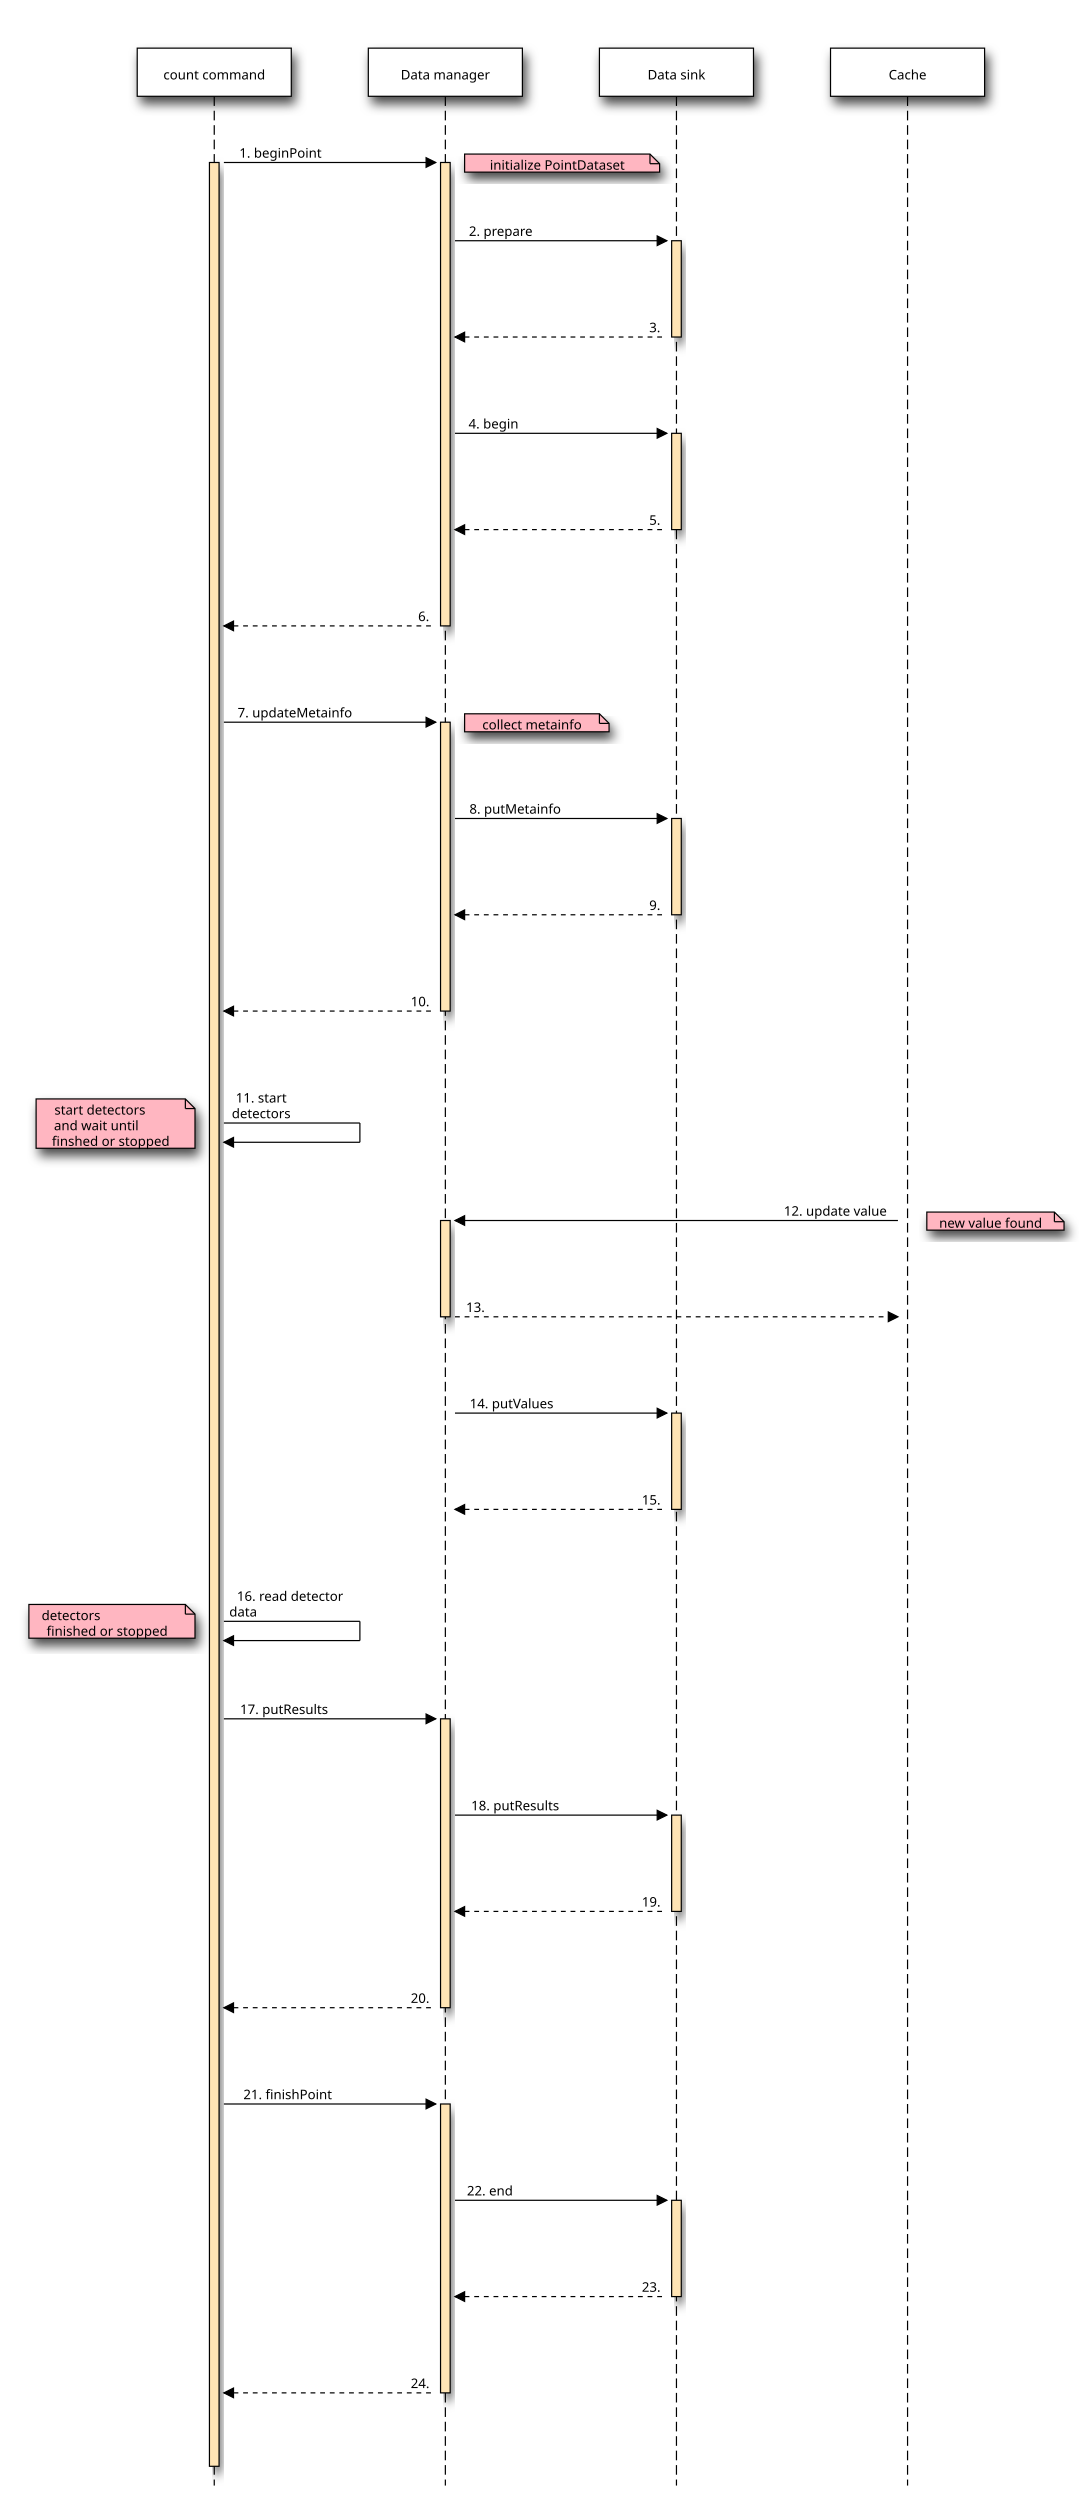
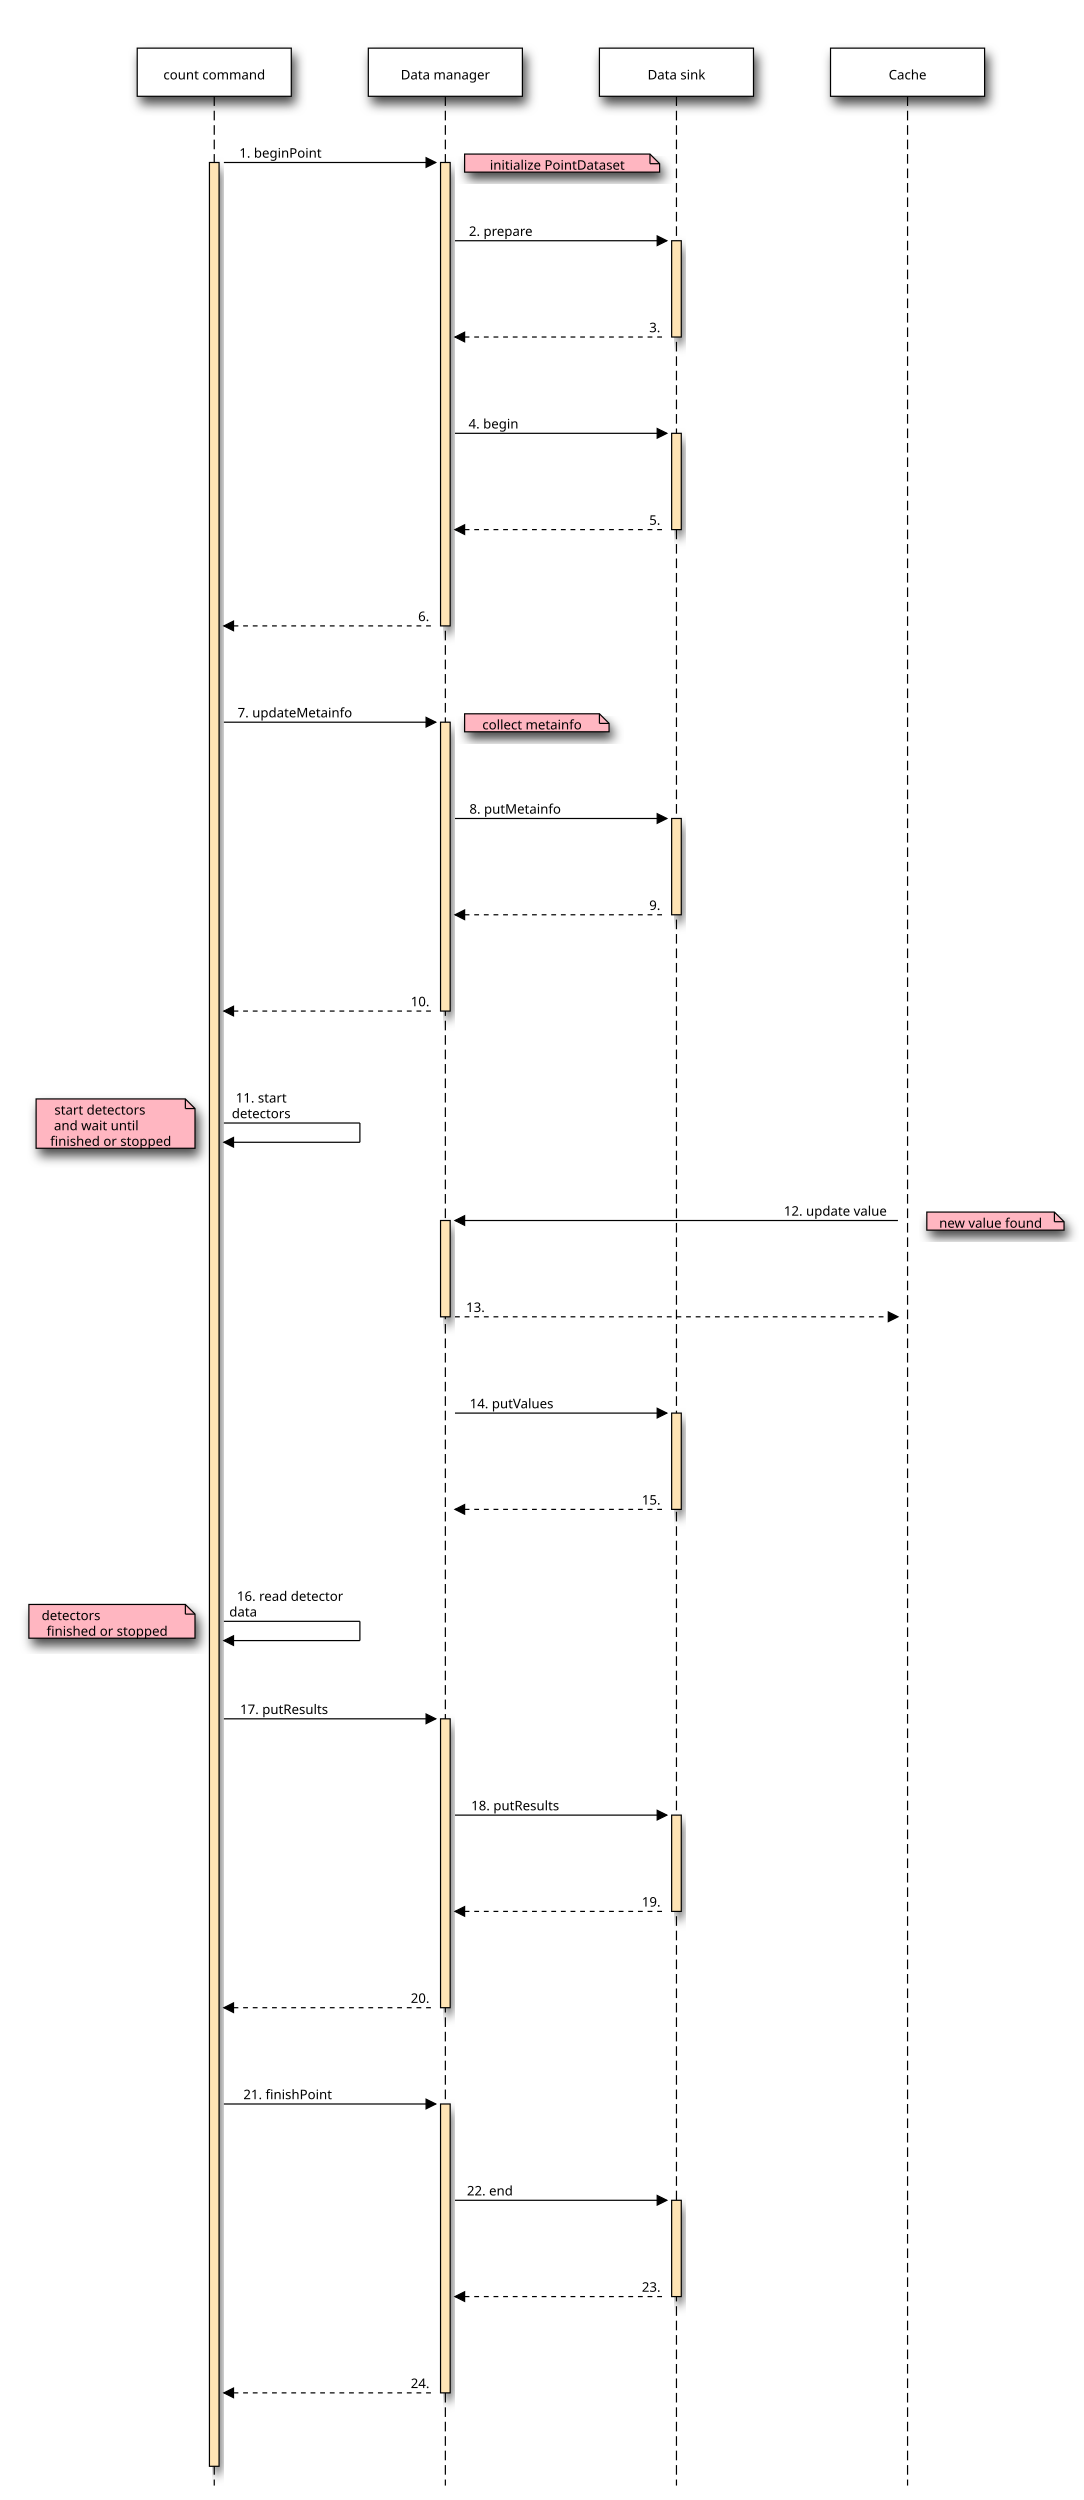
<svg xmlns="http://www.w3.org/2000/svg" viewBox="0 0 900 2077">
  <defs id="defs_block">
    <filter height="1.504" id="filter_blur" width="1.157" x="-0.079" y="-0.252">
      <feGaussianBlur id="feGaussianBlur3780" stdDeviation="4.2" />
    </filter>
  </defs>
  <rect fill="rgb(0,0,0)" height="1914" style="filter:url(#filter_blur);opacity:0.7;fill-opacity:1" width="8" x="177" y="141" />
  <rect fill="rgb(0,0,0)" height="385" style="filter:url(#filter_blur);opacity:0.7;fill-opacity:1" width="8" x="369" y="141" />
  <rect fill="rgb(0,0,0)" height="240" style="filter:url(#filter_blur);opacity:0.7;fill-opacity:1" width="8" x="369" y="606" />
  <rect fill="rgb(0,0,0)" height="80" style="filter:url(#filter_blur);opacity:0.7;fill-opacity:1" width="8" x="369" y="1020" />
  <rect fill="rgb(0,0,0)" height="240" style="filter:url(#filter_blur);opacity:0.7;fill-opacity:1" width="8" x="369" y="1434" />
  <rect fill="rgb(0,0,0)" height="240" style="filter:url(#filter_blur);opacity:0.7;fill-opacity:1" width="8" x="369" y="1754" />
  <rect fill="rgb(0,0,0)" height="80" style="filter:url(#filter_blur);opacity:0.7;fill-opacity:1" width="8" x="561" y="206" />
  <rect fill="rgb(0,0,0)" height="80" style="filter:url(#filter_blur);opacity:0.7;fill-opacity:1" width="8" x="561" y="366" />
  <rect fill="rgb(0,0,0)" height="80" style="filter:url(#filter_blur);opacity:0.7;fill-opacity:1" width="8" x="561" y="686" />
  <rect fill="rgb(0,0,0)" height="80" style="filter:url(#filter_blur);opacity:0.7;fill-opacity:1" width="8" x="561" y="1180" />
  <rect fill="rgb(0,0,0)" height="80" style="filter:url(#filter_blur);opacity:0.7;fill-opacity:1" width="8" x="561" y="1514" />
  <rect fill="rgb(0,0,0)" height="80" style="filter:url(#filter_blur);opacity:0.7;fill-opacity:1" width="8" x="561" y="1834" />
  <polygon fill="rgb(0,0,0)" points="389,134 543,134 551,142 551,149 389,149 389,134" stroke="rgb(0,0,0)" style="filter:url(#filter_blur);opacity:0.7;fill-opacity:1" />
  <polygon fill="rgb(0,0,0)" points="389,599 501,599 509,607 509,614 389,614 389,599" stroke="rgb(0,0,0)" style="filter:url(#filter_blur);opacity:0.7;fill-opacity:1" />
  <polygon fill="rgb(0,0,0)" points="33,919 157,919 165,927 165,960 33,960 33,919" stroke="rgb(0,0,0)" style="filter:url(#filter_blur);opacity:0.7;fill-opacity:1" />
  <polygon fill="rgb(0,0,0)" points="773,1013 879,1013 887,1021 887,1028 773,1028 773,1013" stroke="rgb(0,0,0)" style="filter:url(#filter_blur);opacity:0.7;fill-opacity:1" />
  <polygon fill="rgb(0,0,0)" points="27,1339 157,1339 165,1347 165,1367 27,1367 27,1339" stroke="rgb(0,0,0)" style="filter:url(#filter_blur);opacity:0.7;fill-opacity:1" />
  <rect fill="rgb(0,0,0)" height="40" stroke="rgb(0,0,0)" style="filter:url(#filter_blur);opacity:0.7;fill-opacity:1" width="128" x="117" y="46" />
  <rect fill="rgb(0,0,0)" height="40" stroke="rgb(0,0,0)" style="filter:url(#filter_blur);opacity:0.7;fill-opacity:1" width="128" x="309" y="46" />
  <rect fill="rgb(0,0,0)" height="40" stroke="rgb(0,0,0)" style="filter:url(#filter_blur);opacity:0.7;fill-opacity:1" width="128" x="501" y="46" />
  <rect fill="rgb(0,0,0)" height="40" stroke="rgb(0,0,0)" style="filter:url(#filter_blur);opacity:0.7;fill-opacity:1" width="128" x="693" y="46" />
  <path d="M 178 80 L 178 2065" fill="none" stroke="rgb(0,0,0)" stroke-dasharray="8 4" />
  <rect fill="moccasin" height="1914" stroke="rgb(0,0,0)" width="8" x="174" y="135" />
  <path d="M 370 80 L 370 2065" fill="none" stroke="rgb(0,0,0)" stroke-dasharray="8 4" />
  <rect fill="moccasin" height="385" stroke="rgb(0,0,0)" width="8" x="366" y="135" />
  <rect fill="moccasin" height="240" stroke="rgb(0,0,0)" width="8" x="366" y="600" />
  <rect fill="moccasin" height="80" stroke="rgb(0,0,0)" width="8" x="366" y="1014" />
  <rect fill="moccasin" height="240" stroke="rgb(0,0,0)" width="8" x="366" y="1428" />
  <rect fill="moccasin" height="240" stroke="rgb(0,0,0)" width="8" x="366" y="1748" />
  <path d="M 562 80 L 562 2065" fill="none" stroke="rgb(0,0,0)" stroke-dasharray="8 4" />
  <rect fill="moccasin" height="80" stroke="rgb(0,0,0)" width="8" x="558" y="200" />
  <rect fill="moccasin" height="80" stroke="rgb(0,0,0)" width="8" x="558" y="360" />
  <rect fill="moccasin" height="80" stroke="rgb(0,0,0)" width="8" x="558" y="680" />
  <rect fill="moccasin" height="80" stroke="rgb(0,0,0)" width="8" x="558" y="1174" />
  <rect fill="moccasin" height="80" stroke="rgb(0,0,0)" width="8" x="558" y="1508" />
  <rect fill="moccasin" height="80" stroke="rgb(0,0,0)" width="8" x="558" y="1828" />
  <path d="M 754 80 L 754 2065" fill="none" stroke="rgb(0,0,0)" stroke-dasharray="8 4" />
  <rect fill="rgb(255,255,255)" height="40" stroke="rgb(0,0,0)" width="128" x="114" y="40" />
  <text fill="rgb(0,0,0)" font-family="sans-serif" font-size="11" font-style="normal" font-weight="normal" text-anchor="middle" textLength="78" x="178.0" y="66">count command</text>
  <rect fill="rgb(255,255,255)" height="40" stroke="rgb(0,0,0)" width="128" x="306" y="40" />
  <text fill="rgb(0,0,0)" font-family="sans-serif" font-size="11" font-style="normal" font-weight="normal" text-anchor="middle" textLength="72" x="370.0" y="66">Data manager</text>
  <rect fill="rgb(255,255,255)" height="40" stroke="rgb(0,0,0)" width="128" x="498" y="40" />
  <text fill="rgb(0,0,0)" font-family="sans-serif" font-size="11" font-style="normal" font-weight="normal" text-anchor="middle" textLength="54" x="562.0" y="66">Data sink</text>
  <rect fill="rgb(255,255,255)" height="40" stroke="rgb(0,0,0)" width="128" x="690" y="40" />
  <text fill="rgb(0,0,0)" font-family="sans-serif" font-size="11" font-style="normal" font-weight="normal" text-anchor="middle" textLength="30" x="754.0" y="66">Cache</text>
  <path d="M 186 135 L 362 135" fill="none" stroke="rgb(0,0,0)" />
  <polygon fill="rgb(0,0,0)" points="354,131 362,135 354,139" stroke="rgb(0,0,0)" />
  <polygon fill="rgb(255,182,193)" points="386,128 540,128 548,136 548,143 386,143 386,128" stroke="rgb(0,0,0)" />
  <path d="M 540 128 L 540 136" fill="none" stroke="rgb(0,0,0)" />
  <path d="M 540 136 L 548 136" fill="none" stroke="rgb(0,0,0)" />
  <text fill="rgb(0,0,0)" font-family="sans-serif" font-size="11" font-style="normal" font-weight="normal" text-anchor="middle" textLength="138" x="463.0" y="141">initialize PointDataset</text>
  <path d="M 378 200 L 554 200" fill="none" stroke="rgb(0,0,0)" />
  <polygon fill="rgb(0,0,0)" points="546,196 554,200 546,204" stroke="rgb(0,0,0)" />
  <path d="M 378 280 L 554 280" fill="none" stroke="rgb(0,0,0)" stroke-dasharray="4" />
  <polygon fill="rgb(0,0,0)" points="386,276 378,280 386,284" stroke="rgb(0,0,0)" />
  <path d="M 378 360 L 554 360" fill="none" stroke="rgb(0,0,0)" />
  <polygon fill="rgb(0,0,0)" points="546,356 554,360 546,364" stroke="rgb(0,0,0)" />
  <path d="M 378 440 L 554 440" fill="none" stroke="rgb(0,0,0)" stroke-dasharray="4" />
  <polygon fill="rgb(0,0,0)" points="386,436 378,440 386,444" stroke="rgb(0,0,0)" />
  <path d="M 186 520 L 362 520" fill="none" stroke="rgb(0,0,0)" stroke-dasharray="4" />
  <polygon fill="rgb(0,0,0)" points="194,516 186,520 194,524" stroke="rgb(0,0,0)" />
  <path d="M 186 600 L 362 600" fill="none" stroke="rgb(0,0,0)" />
  <polygon fill="rgb(0,0,0)" points="354,596 362,600 354,604" stroke="rgb(0,0,0)" />
  <polygon fill="rgb(255,182,193)" points="386,593 498,593 506,601 506,608 386,608 386,593" stroke="rgb(0,0,0)" />
  <path d="M 498 593 L 498 601" fill="none" stroke="rgb(0,0,0)" />
  <path d="M 498 601 L 506 601" fill="none" stroke="rgb(0,0,0)" />
  <text fill="rgb(0,0,0)" font-family="sans-serif" font-size="11" font-style="normal" font-weight="normal" text-anchor="middle" textLength="96" x="442.0" y="606">collect metainfo</text>
  <path d="M 378 680 L 554 680" fill="none" stroke="rgb(0,0,0)" />
  <polygon fill="rgb(0,0,0)" points="546,676 554,680 546,684" stroke="rgb(0,0,0)" />
  <path d="M 378 760 L 554 760" fill="none" stroke="rgb(0,0,0)" stroke-dasharray="4" />
  <polygon fill="rgb(0,0,0)" points="386,756 378,760 386,764" stroke="rgb(0,0,0)" />
  <path d="M 186 840 L 362 840" fill="none" stroke="rgb(0,0,0)" stroke-dasharray="4" />
  <polygon fill="rgb(0,0,0)" points="194,836 186,840 194,844" stroke="rgb(0,0,0)" />
  <path d="M 186 933 L 299 933" fill="none" stroke="rgb(0,0,0)" />
  <path d="M 299 933 L 299 949" fill="none" stroke="rgb(0,0,0)" />
  <path d="M 299 949 L 186 949" fill="none" stroke="rgb(0,0,0)" />
  <polygon fill="rgb(0,0,0)" points="194,945 186,949 194,953" stroke="rgb(0,0,0)" />
  <polygon fill="rgb(255,182,193)" points="30,913 154,913 162,921 162,954 30,954 30,913" stroke="rgb(0,0,0)" />
  <path d="M 154 913 L 154 921" fill="none" stroke="rgb(0,0,0)" />
  <path d="M 154 921 L 162 921" fill="none" stroke="rgb(0,0,0)" />
  <text fill="rgb(0,0,0)" font-family="sans-serif" font-size="11" font-style="normal" font-weight="normal" text-anchor="middle" textLength="90" x="83.0" y="926">start detectors</text>
  <text fill="rgb(0,0,0)" font-family="sans-serif" font-size="11" font-style="normal" font-weight="normal" text-anchor="middle" textLength="84" x="80.0" y="939">and wait until</text>
-   <text fill="rgb(0,0,0)" font-family="sans-serif" font-size="11" font-style="normal" font-weight="normal" text-anchor="middle" textLength="108" x="92.0" y="952">finshed or stopped</text>
+   <text fill="rgb(0,0,0)" font-family="sans-serif" font-size="11" font-style="normal" font-weight="normal" text-anchor="middle" textLength="108" x="92.0" y="952">finished or stopped</text>
  <path d="M 378 1014 L 746 1014" fill="none" stroke="rgb(0,0,0)" />
  <polygon fill="rgb(0,0,0)" points="386,1010 378,1014 386,1018" stroke="rgb(0,0,0)" />
  <polygon fill="rgb(255,182,193)" points="770,1007 876,1007 884,1015 884,1022 770,1022 770,1007" stroke="rgb(0,0,0)" />
  <path d="M 876 1007 L 876 1015" fill="none" stroke="rgb(0,0,0)" />
  <path d="M 876 1015 L 884 1015" fill="none" stroke="rgb(0,0,0)" />
  <text fill="rgb(0,0,0)" font-family="sans-serif" font-size="11" font-style="normal" font-weight="normal" text-anchor="middle" textLength="90" x="823.0" y="1020">new value found</text>
  <path d="M 378 1094 L 746 1094" fill="none" stroke="rgb(0,0,0)" stroke-dasharray="4" />
  <polygon fill="rgb(0,0,0)" points="738,1090 746,1094 738,1098" stroke="rgb(0,0,0)" />
  <path d="M 378 1174 L 554 1174" fill="none" stroke="rgb(0,0,0)" />
  <polygon fill="rgb(0,0,0)" points="546,1170 554,1174 546,1178" stroke="rgb(0,0,0)" />
  <path d="M 378 1254 L 554 1254" fill="none" stroke="rgb(0,0,0)" stroke-dasharray="4" />
  <polygon fill="rgb(0,0,0)" points="386,1250 378,1254 386,1258" stroke="rgb(0,0,0)" />
  <path d="M 186 1347 L 299 1347" fill="none" stroke="rgb(0,0,0)" />
  <path d="M 299 1347 L 299 1363" fill="none" stroke="rgb(0,0,0)" />
  <path d="M 299 1363 L 186 1363" fill="none" stroke="rgb(0,0,0)" />
  <polygon fill="rgb(0,0,0)" points="194,1359 186,1363 194,1367" stroke="rgb(0,0,0)" />
  <polygon fill="rgb(255,182,193)" points="24,1333 154,1333 162,1341 162,1361 24,1361 24,1333" stroke="rgb(0,0,0)" />
  <path d="M 154 1333 L 154 1341" fill="none" stroke="rgb(0,0,0)" />
  <path d="M 154 1341 L 162 1341" fill="none" stroke="rgb(0,0,0)" />
  <text fill="rgb(0,0,0)" font-family="sans-serif" font-size="11" font-style="normal" font-weight="normal" text-anchor="middle" textLength="54" x="59.0" y="1346">detectors</text>
  <text fill="rgb(0,0,0)" font-family="sans-serif" font-size="11" font-style="normal" font-weight="normal" text-anchor="middle" textLength="114" x="89.0" y="1359">finished or stopped</text>
  <path d="M 186 1428 L 362 1428" fill="none" stroke="rgb(0,0,0)" />
  <polygon fill="rgb(0,0,0)" points="354,1424 362,1428 354,1432" stroke="rgb(0,0,0)" />
  <path d="M 378 1508 L 554 1508" fill="none" stroke="rgb(0,0,0)" />
  <polygon fill="rgb(0,0,0)" points="546,1504 554,1508 546,1512" stroke="rgb(0,0,0)" />
  <path d="M 378 1588 L 554 1588" fill="none" stroke="rgb(0,0,0)" stroke-dasharray="4" />
  <polygon fill="rgb(0,0,0)" points="386,1584 378,1588 386,1592" stroke="rgb(0,0,0)" />
  <path d="M 186 1668 L 362 1668" fill="none" stroke="rgb(0,0,0)" stroke-dasharray="4" />
  <polygon fill="rgb(0,0,0)" points="194,1664 186,1668 194,1672" stroke="rgb(0,0,0)" />
  <path d="M 186 1748 L 362 1748" fill="none" stroke="rgb(0,0,0)" />
  <polygon fill="rgb(0,0,0)" points="354,1744 362,1748 354,1752" stroke="rgb(0,0,0)" />
  <path d="M 378 1828 L 554 1828" fill="none" stroke="rgb(0,0,0)" />
  <polygon fill="rgb(0,0,0)" points="546,1824 554,1828 546,1832" stroke="rgb(0,0,0)" />
  <path d="M 378 1908 L 554 1908" fill="none" stroke="rgb(0,0,0)" stroke-dasharray="4" />
  <polygon fill="rgb(0,0,0)" points="386,1904 378,1908 386,1912" stroke="rgb(0,0,0)" />
  <path d="M 186 1988 L 362 1988" fill="none" stroke="rgb(0,0,0)" stroke-dasharray="4" />
  <polygon fill="rgb(0,0,0)" points="194,1984 186,1988 194,1992" stroke="rgb(0,0,0)" />
  <text fill="rgb(0,0,0)" font-family="sans-serif" font-size="11" font-style="normal" font-weight="normal" text-anchor="middle" textLength="78" x="233.0" y="131">1. beginPoint</text>
  <text fill="rgb(0,0,0)" font-family="sans-serif" font-size="11" font-style="normal" font-weight="normal" text-anchor="middle" textLength="60" x="416.0" y="196">2. prepare</text>
  <text fill="rgb(0,0,0)" font-family="sans-serif" font-size="11" font-style="normal" font-weight="normal" text-anchor="middle" textLength="12" x="544.0" y="276">3.</text>
  <text fill="rgb(0,0,0)" font-family="sans-serif" font-size="11" font-style="normal" font-weight="normal" text-anchor="middle" textLength="48" x="410.0" y="356">4. begin</text>
  <text fill="rgb(0,0,0)" font-family="sans-serif" font-size="11" font-style="normal" font-weight="normal" text-anchor="middle" textLength="12" x="544.0" y="436">5.</text>
  <text fill="rgb(0,0,0)" font-family="sans-serif" font-size="11" font-style="normal" font-weight="normal" text-anchor="middle" textLength="12" x="352.0" y="516">6.</text>
  <text fill="rgb(0,0,0)" font-family="sans-serif" font-size="11" font-style="normal" font-weight="normal" text-anchor="middle" textLength="102" x="245.0" y="596">7. updateMetainfo</text>
  <text fill="rgb(0,0,0)" font-family="sans-serif" font-size="11" font-style="normal" font-weight="normal" text-anchor="middle" textLength="84" x="428.0" y="676">8. putMetainfo</text>
  <text fill="rgb(0,0,0)" font-family="sans-serif" font-size="11" font-style="normal" font-weight="normal" text-anchor="middle" textLength="12" x="544.0" y="756">9.</text>
  <text fill="rgb(0,0,0)" font-family="sans-serif" font-size="11" font-style="normal" font-weight="normal" text-anchor="middle" textLength="18" x="349.0" y="836">10.</text>
  <text fill="rgb(0,0,0)" font-family="sans-serif" font-size="11" font-style="normal" font-weight="normal" text-anchor="middle" textLength="54" x="217.0" y="916">11. start</text>
  <text fill="rgb(0,0,0)" font-family="sans-serif" font-size="11" font-style="normal" font-weight="normal" text-anchor="middle" textLength="54" x="217.0" y="929">detectors</text>
  <text fill="rgb(0,0,0)" font-family="sans-serif" font-size="11" font-style="normal" font-weight="normal" text-anchor="middle" textLength="96" x="694.0" y="1010">12. update value</text>
  <text fill="rgb(0,0,0)" font-family="sans-serif" font-size="11" font-style="normal" font-weight="normal" text-anchor="middle" textLength="18" x="395.0" y="1090">13.</text>
  <text fill="rgb(0,0,0)" font-family="sans-serif" font-size="11" font-style="normal" font-weight="normal" text-anchor="middle" textLength="78" x="425.0" y="1170">14. putValues</text>
  <text fill="rgb(0,0,0)" font-family="sans-serif" font-size="11" font-style="normal" font-weight="normal" text-anchor="middle" textLength="18" x="541.0" y="1250">15.</text>
  <text fill="rgb(0,0,0)" font-family="sans-serif" font-size="11" font-style="normal" font-weight="normal" text-anchor="middle" textLength="102" x="241.0" y="1330">16. read detector</text>
  <text fill="rgb(0,0,0)" font-family="sans-serif" font-size="11" font-style="normal" font-weight="normal" text-anchor="middle" textLength="24" x="202.0" y="1343">data</text>
  <text fill="rgb(0,0,0)" font-family="sans-serif" font-size="11" font-style="normal" font-weight="normal" text-anchor="middle" textLength="84" x="236.0" y="1424">17. putResults</text>
  <text fill="rgb(0,0,0)" font-family="sans-serif" font-size="11" font-style="normal" font-weight="normal" text-anchor="middle" textLength="84" x="428.0" y="1504">18. putResults</text>
  <text fill="rgb(0,0,0)" font-family="sans-serif" font-size="11" font-style="normal" font-weight="normal" text-anchor="middle" textLength="18" x="541.0" y="1584">19.</text>
  <text fill="rgb(0,0,0)" font-family="sans-serif" font-size="11" font-style="normal" font-weight="normal" text-anchor="middle" textLength="18" x="349.0" y="1664">20.</text>
  <text fill="rgb(0,0,0)" font-family="sans-serif" font-size="11" font-style="normal" font-weight="normal" text-anchor="middle" textLength="90" x="239.0" y="1744">21. finishPoint</text>
  <text fill="rgb(0,0,0)" font-family="sans-serif" font-size="11" font-style="normal" font-weight="normal" text-anchor="middle" textLength="42" x="407.0" y="1824">22. end</text>
  <text fill="rgb(0,0,0)" font-family="sans-serif" font-size="11" font-style="normal" font-weight="normal" text-anchor="middle" textLength="18" x="541.0" y="1904">23.</text>
  <text fill="rgb(0,0,0)" font-family="sans-serif" font-size="11" font-style="normal" font-weight="normal" text-anchor="middle" textLength="18" x="349.0" y="1984">24.</text>
</svg>
